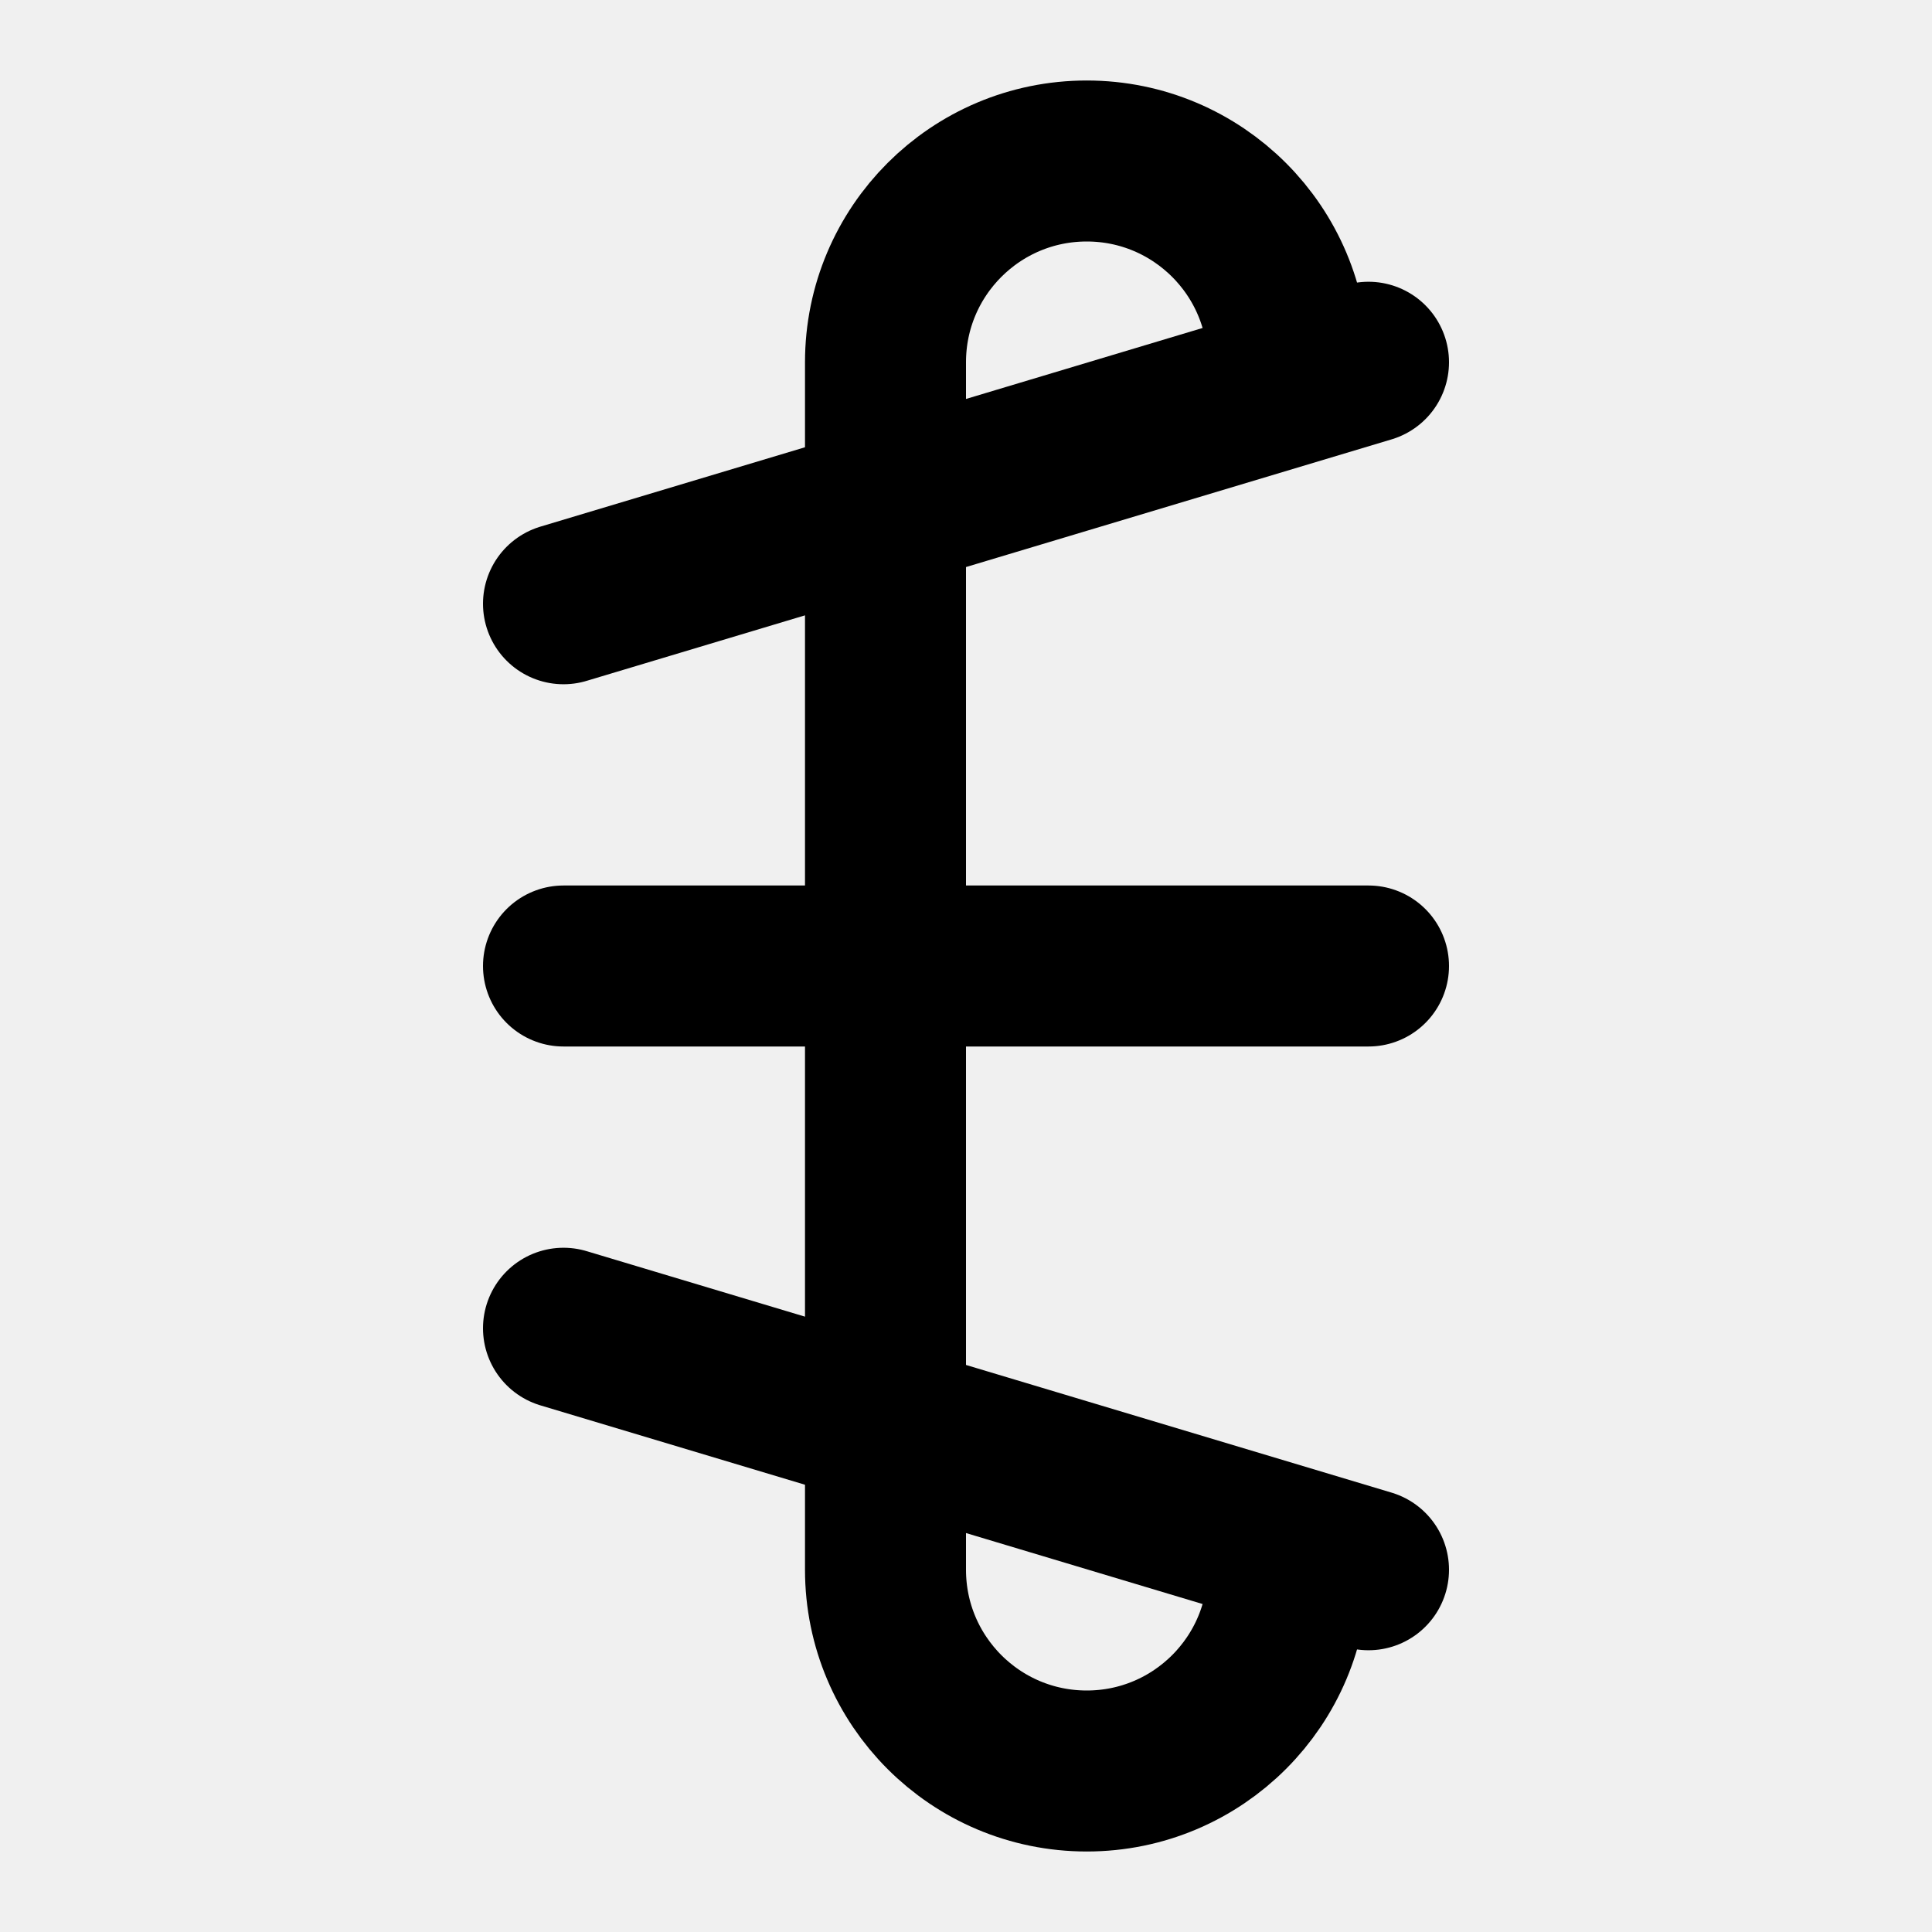
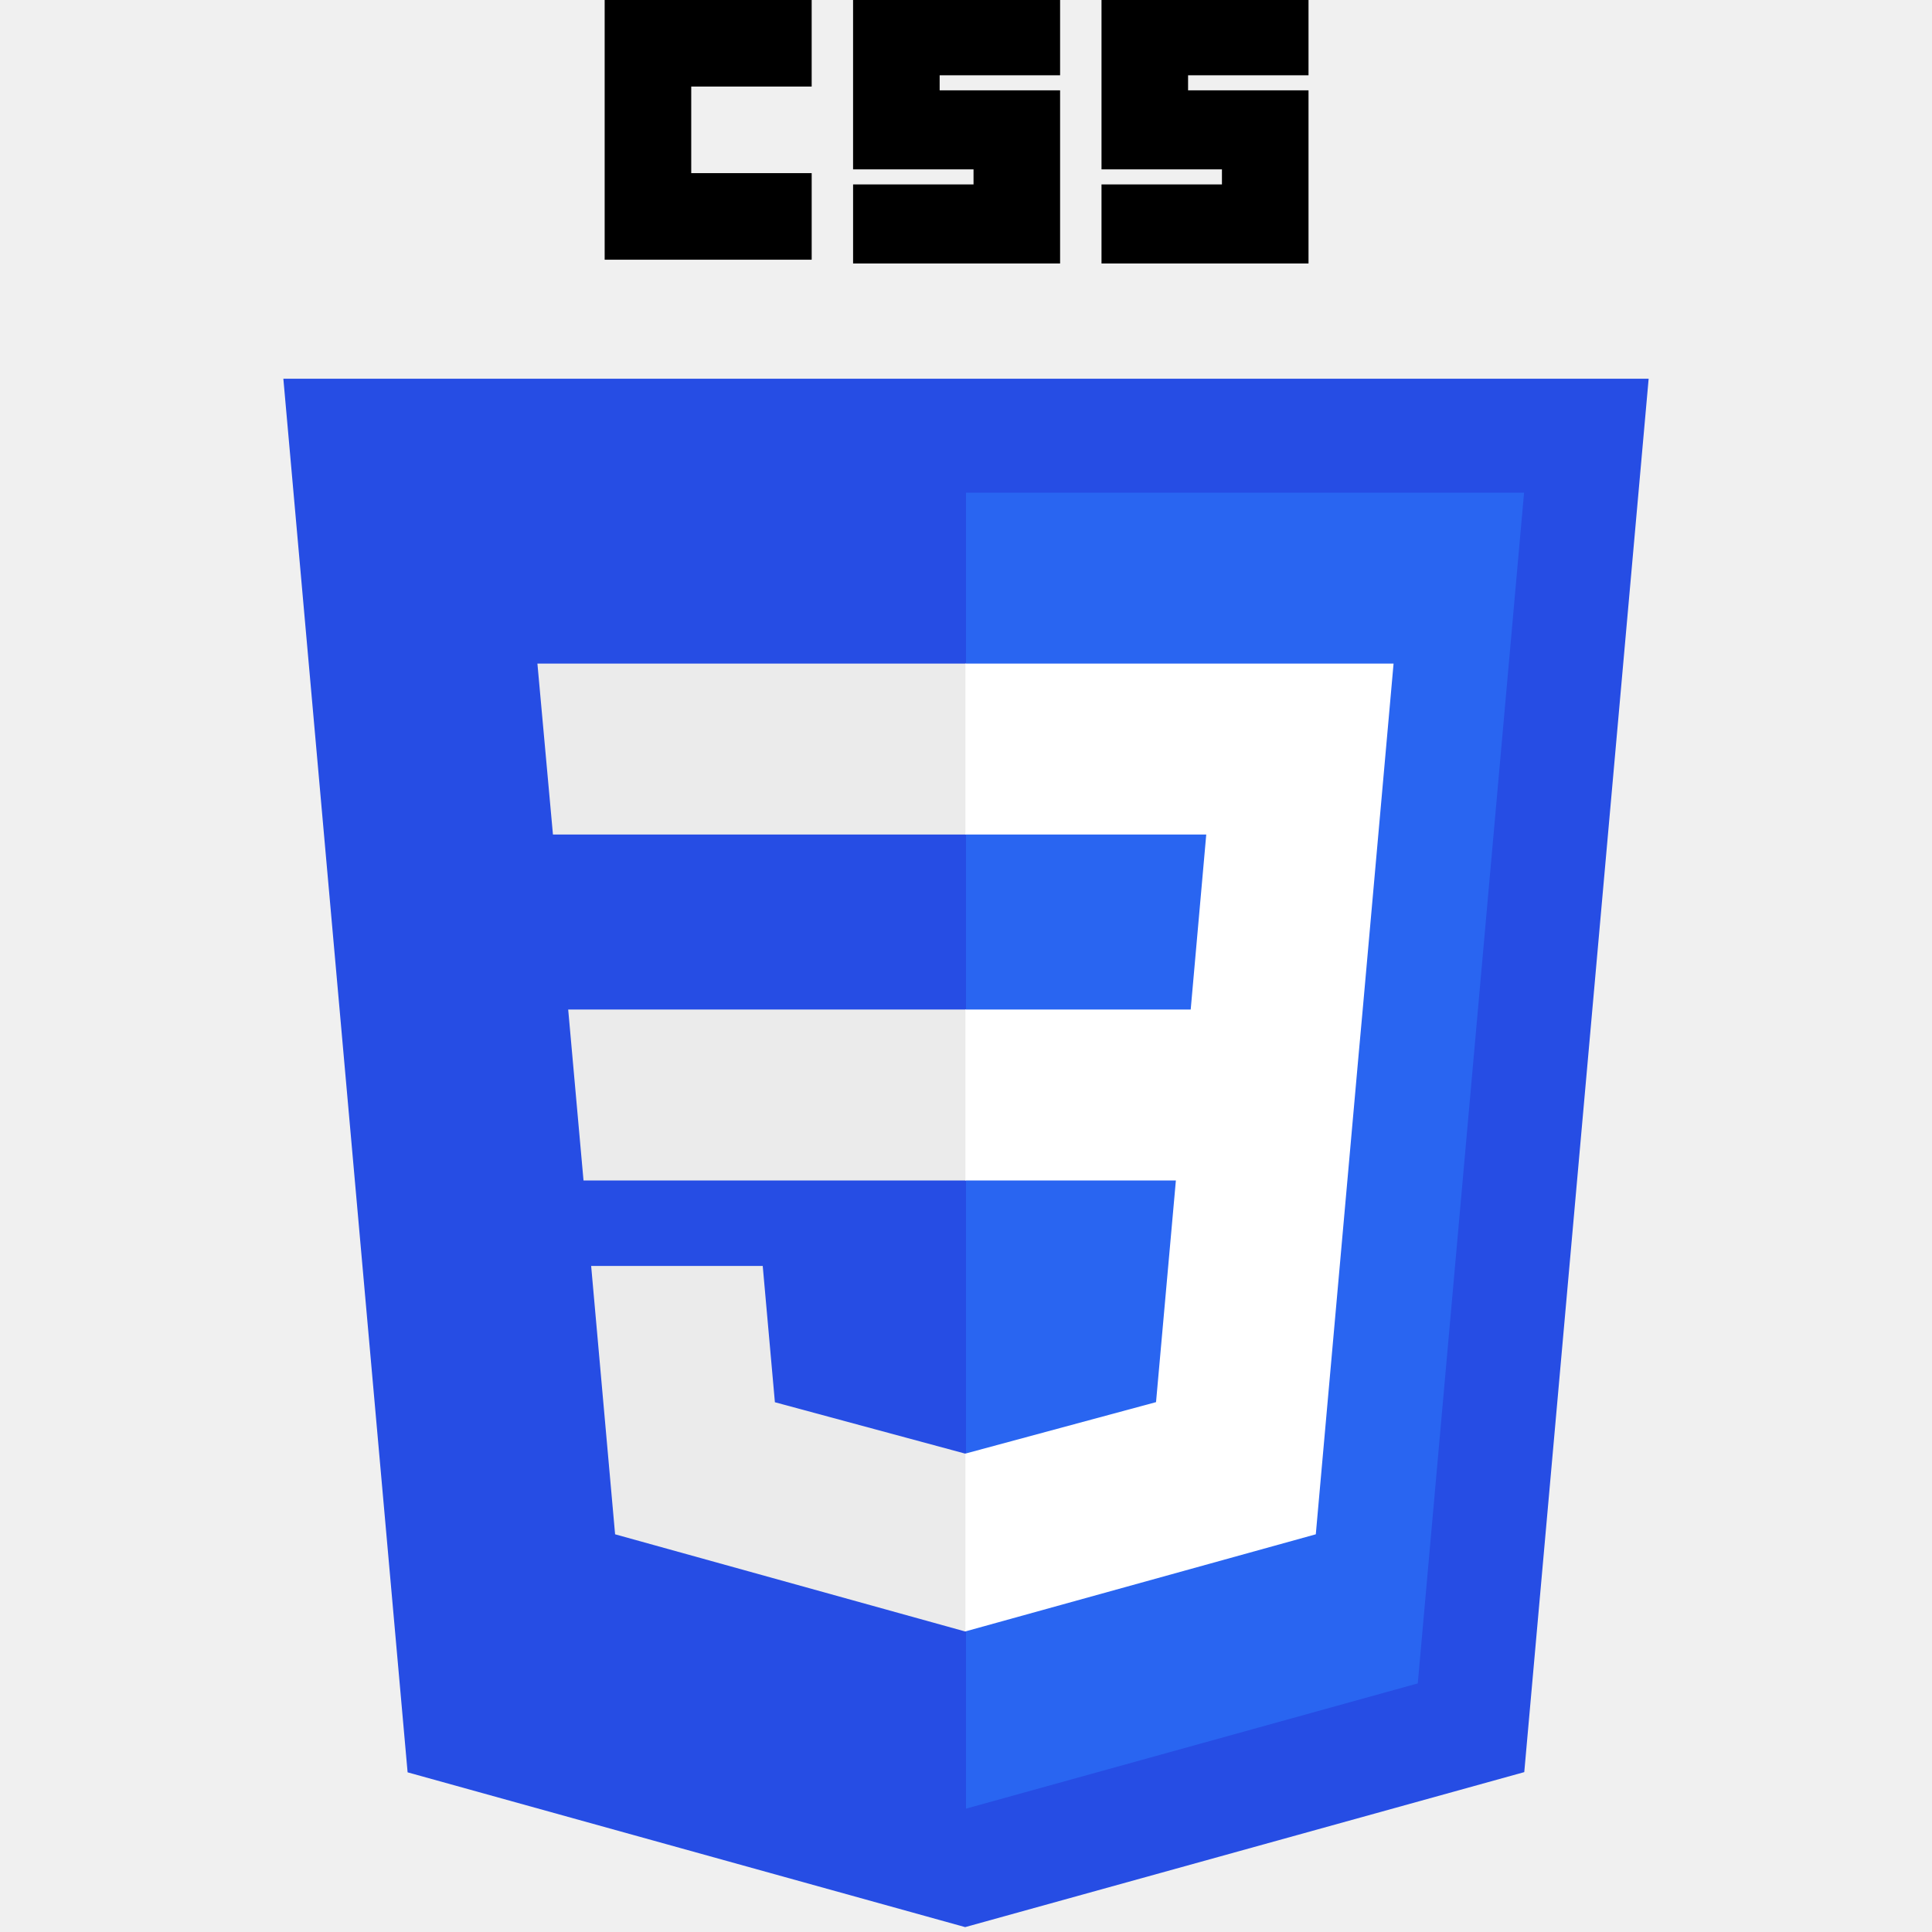
- <svg xmlns="http://www.w3.org/2000/svg" width="24" height="24" viewBox="0 0 24 24" fill="none" stroke="currentColor" stroke-width="2" stroke-linecap="round" stroke-linejoin="round">
-   <path d="M16 4.5a2.5 2.5 0 0 0-5 0v15a2.5 2.5 0 0 0 5 0" />
-   <path d="M7 7.5l10-3" />
-   <path d="M7 16.5l10 3" />
-   <path d="M7 12l10 0" />
+ <svg xmlns="http://www.w3.org/2000/svg" width="512" height="512" viewBox="0 0 256 361">
+   <path fill="#264DE4" d="M127.844 360.088L23.662 331.166L.445 70.766h255.11l-23.241 260.36l-104.47 28.962Z" />
+   <path fill="#2965F1" d="m212.417 314.547l19.86-222.49H128V337.95l84.417-23.403Z" />
+   <path fill="#EBEBEB" d="m53.669 188.636l2.862 31.937H128v-31.937H53.669Zm-5.752-64.641l2.903 31.937H128v-31.937H47.917ZM128 271.58l-.14.037l-35.568-9.604l-2.274-25.471h-32.06l4.474 50.146l65.421 18.16l.147-.04V271.58Z" />
+   <path d="M60.484 0h38.68v16.176H76.66v16.176h22.506v16.175H60.484V0Zm46.417 0h38.681v14.066h-22.505v2.813h22.505v32.352h-38.68V34.46h22.505v-2.813H106.9V0Zm46.418 0H192v14.066h-22.505v2.813H192v32.352h-38.681V34.46h22.505v-2.813H153.32V0Z" />
+   <path fill="#FFF" d="m202.127 188.636l5.765-64.641H127.89v31.937h45.002l-2.906 32.704H127.89v31.937h39.327l-3.708 41.42l-35.62 9.614v33.226l65.473-18.145l.48-5.396l7.506-84.08l.779-8.576Z" />
</svg>
